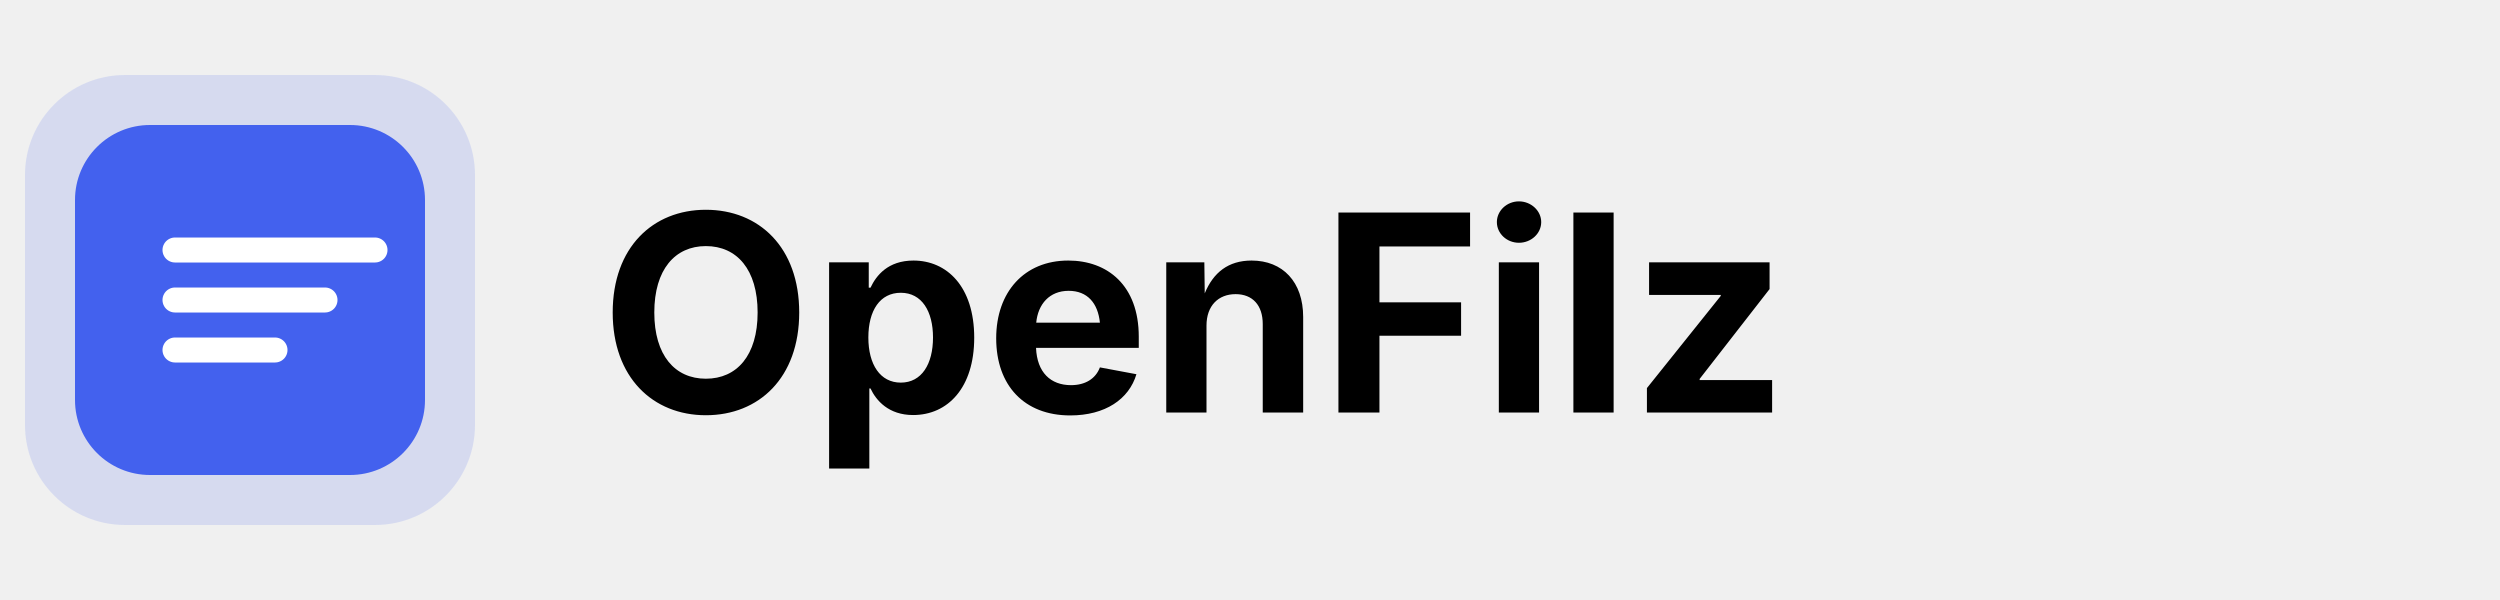
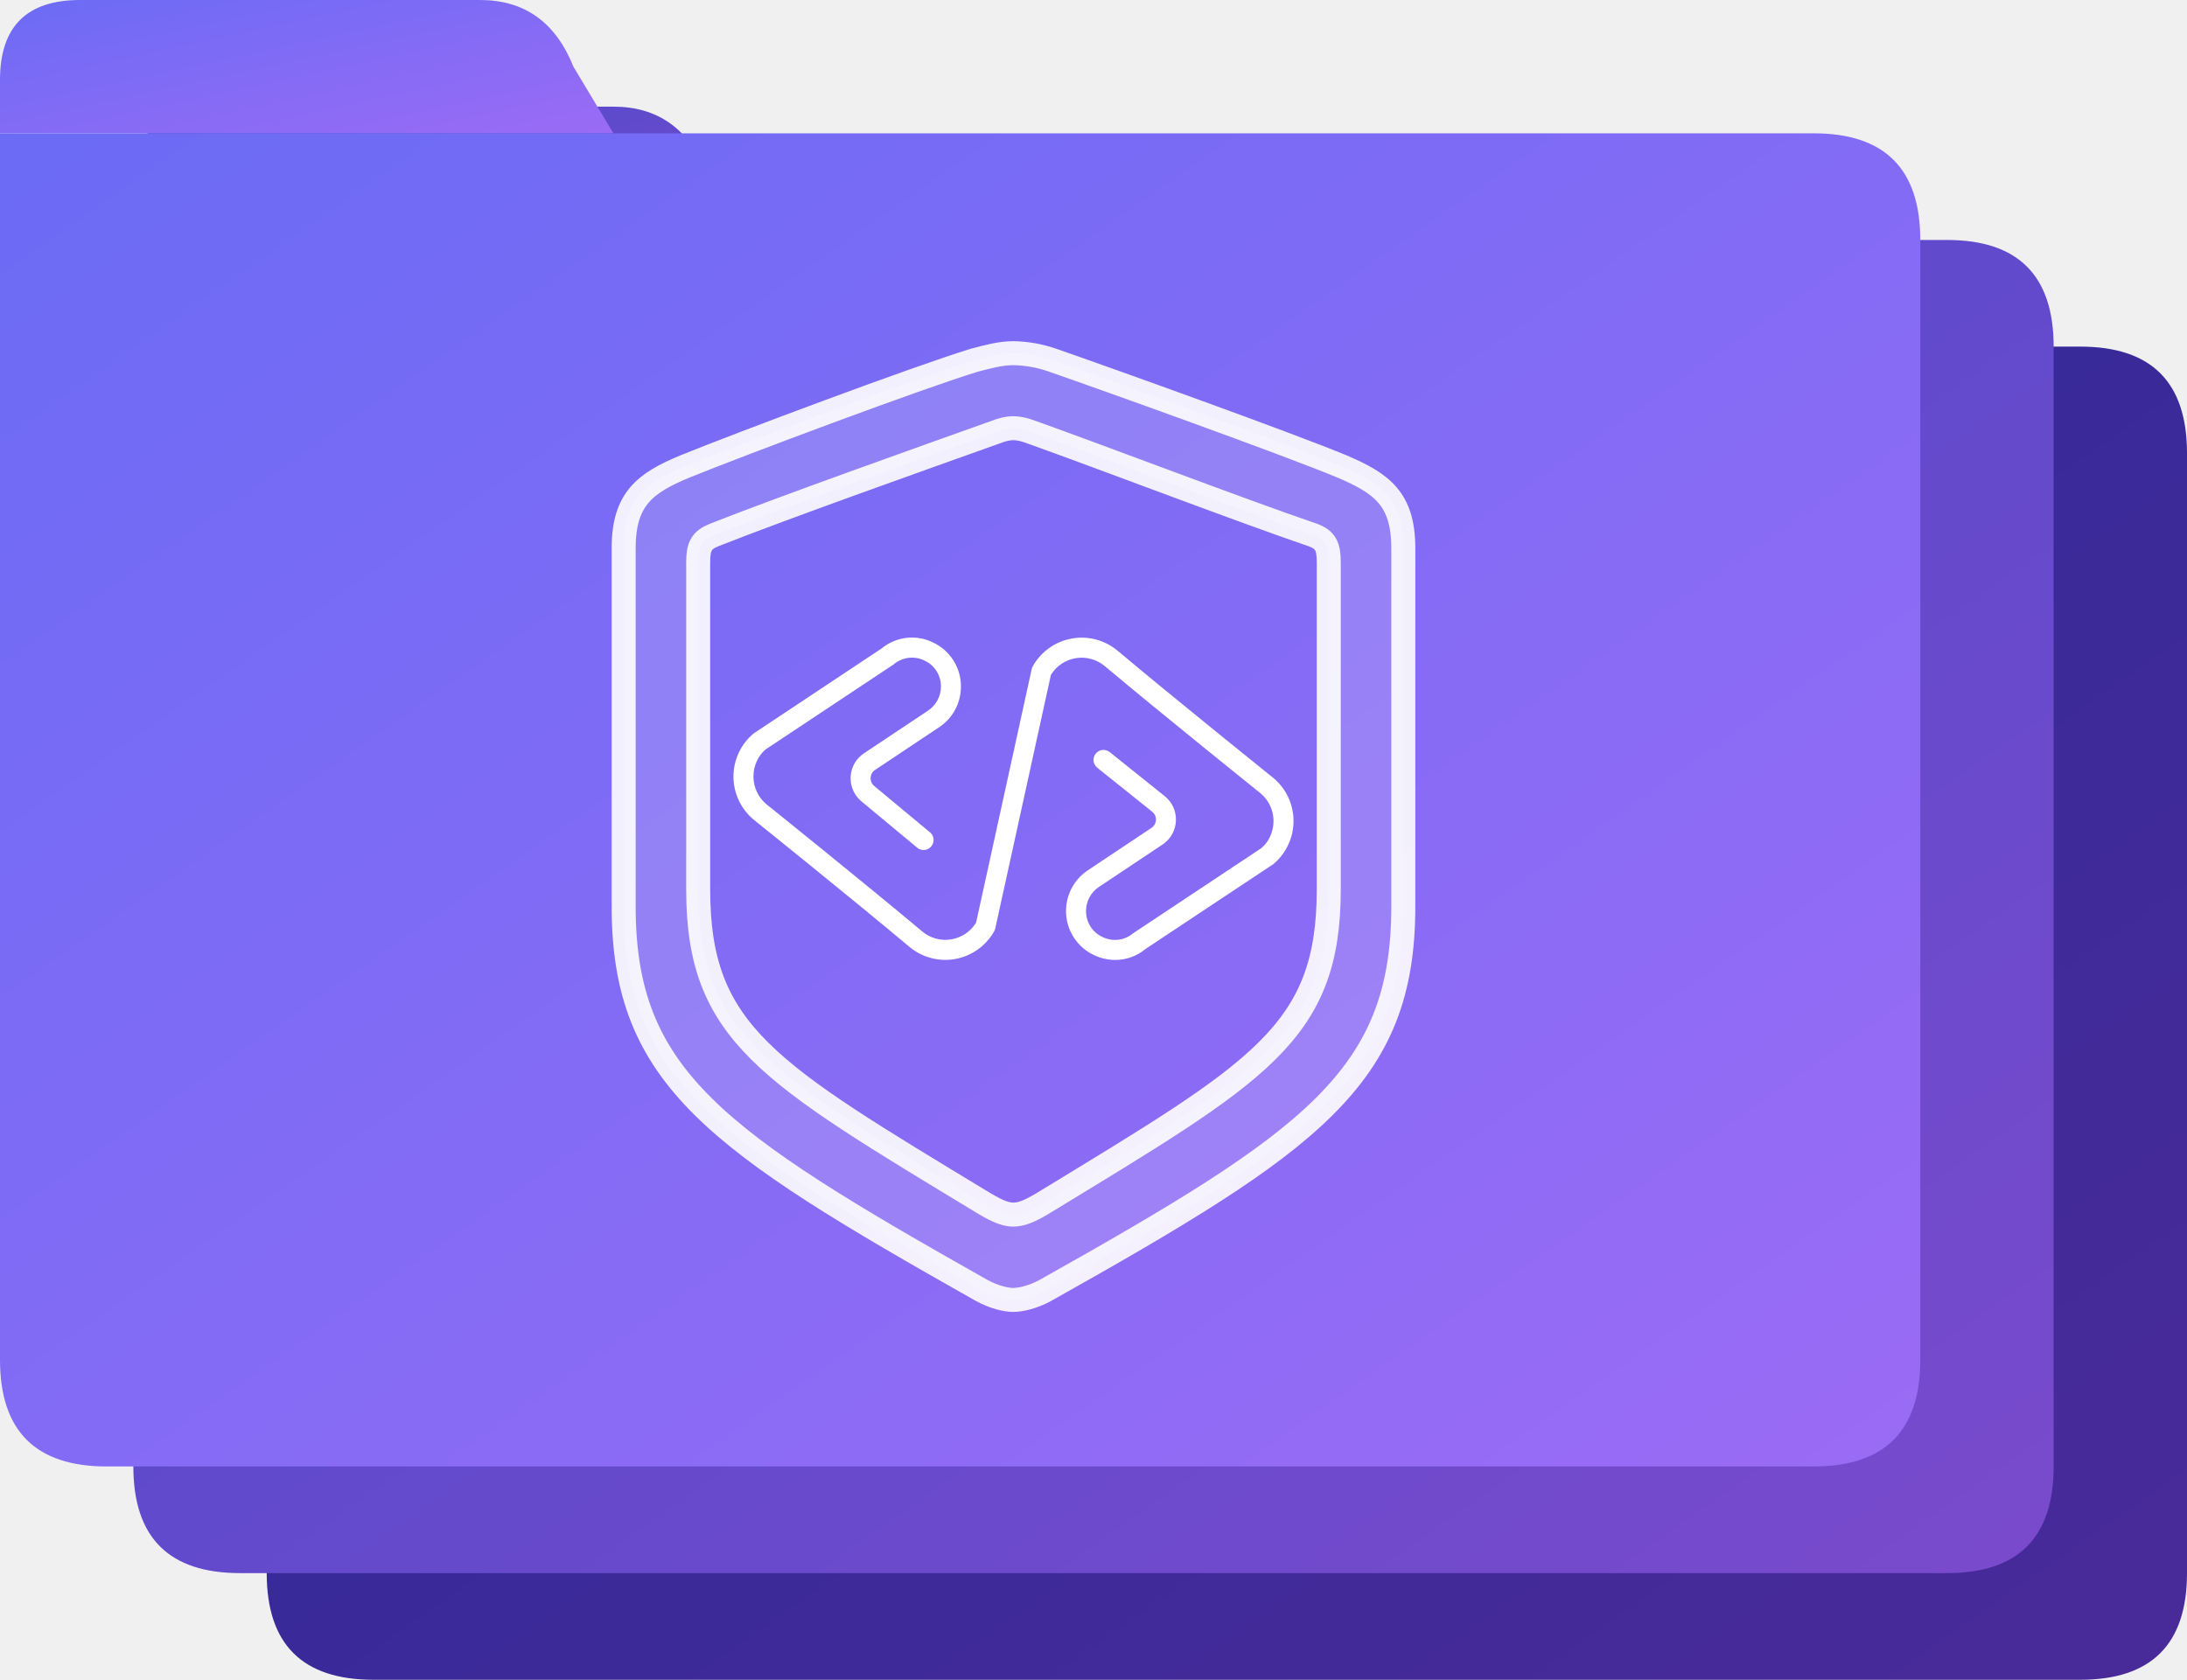
- <svg xmlns="http://www.w3.org/2000/svg" viewBox="0 0 200 48" fill="none">
-   <rect x="2" y="6" width="36" height="36" rx="8" fill="#4361ee" opacity="0.15" />
-   <rect x="6" y="10" width="28" height="28" rx="6" fill="#4361ee" />
-   <path d="M14 20h16M14 24h12M14 28h8" stroke="#fff" stroke-width="2" stroke-linecap="round" />
-   <text x="48" y="33" font-family="system-ui, -apple-system, sans-serif" font-size="22" font-weight="700" fill="currentColor">
-     OpenFilz
-   </text>
+ <svg xmlns="http://www.w3.org/2000/svg" viewBox="8 17 82 63">
+   <defs>
+     <linearGradient id="c" x1="0%" y1="0%" x2="100%" y2="100%">
+       <stop offset="0%" stop-color="#6b6bf5" />
+       <stop offset="100%" stop-color="#9b6bf5" />
+     </linearGradient>
+     <linearGradient id="b" x1="0%" y1="0%" x2="100%" y2="100%">
+       <stop offset="0%" stop-color="#4a4acc" />
+       <stop offset="100%" stop-color="#7a4acc" />
+     </linearGradient>
+     <linearGradient id="a" x1="0%" y1="0%" x2="100%" y2="100%">
+       <stop offset="0%" stop-color="#2a2a99" />
+       <stop offset="100%" stop-color="#4a2a99" />
+     </linearGradient>
+   </defs>
+   <g transform="translate(10 8)" fill="url(#a)">
+     <path d="M8 22v-2q0-3 3-3h15q2.5 0 3.5 2.5L31 22Z" />
+     <path d="M8 22h68q4 0 4 4v42q0 4-4 4H12q-4 0-4-4Z" />
+   </g>
+   <g transform="translate(5 4)" fill="url(#b)">
+     <path d="M8 22v-2q0-3 3-3h15q2.5 0 3.5 2.5L31 22Z" />
+     <path d="M8 22h68q4 0 4 4v42q0 4-4 4H12q-4 0-4-4Z" />
+   </g>
+   <path d="M8 22v-2q0-3 3-3h15q2.5 0 3.5 2.5L31 22Z" fill="url(#c)" />
+   <path d="M8 22h68q4 0 4 4v42q0 4-4 4H12q-4 0-4-4Z" fill="url(#c)" />
+   <path d="M45.991 65.754c.281 0 .739-.105 1.196-.352 9.984-5.607 13.429-7.98 13.429-14.396V37.558c0-1.845-.808-2.425-2.285-3.058-2.074-.861-8.789-3.27-10.863-3.99a4.7 4.7 0 0 0-1.477-.264c-.492 0-.984.141-1.459.264-2.074.632-8.789 3.146-10.863 3.99-1.477.615-2.285 1.213-2.285 3.058v13.448c0 6.415 3.463 8.771 13.43 14.396.457.246.896.352 1.177.352Zm0-3.2c-.263 0-.562-.105-1.09-.421-8.12-4.922-10.723-6.364-10.723-11.777V38.085c0-.598.124-.826.598-1.02 2.672-1.054 7.823-2.882 10.53-3.849q.395-.157.685-.157c.211 0 .422.052.704.157 2.707.968 7.804 2.918 10.529 3.85.474.175.597.421.597 1.02v12.269c0 5.414-2.619 6.838-10.722 11.777-.528.317-.827.422-1.108.422Z" fill="#fff" fill-opacity=".15" stroke="#fff" stroke-opacity=".9" stroke-width=".9" stroke-miterlimit="10" />
+   <path fill="#fff" d="M49.814 53.002a1.85 1.85 0 0 1-.789-.178 1.82 1.82 0 0 1-1.055-1.658c0-.614.305-1.184.816-1.524l2.389-1.593a.38.38 0 0 0 .167-.295.38.38 0 0 0-.14-.31l-2.061-1.65a.375.375 0 0 1 .469-.586l2.06 1.651c.284.228.437.566.42.928a1.12 1.12 0 0 1-.499.886l-2.389 1.593a1.08 1.08 0 0 0-.482.9c0 .43.233.797.623.98s.821.127 1.151-.149l4.801-3.188c.278-.234.455-.613.455-1.016s-.177-.782-.487-1.04c-.032-.026-3.75-3.014-5.84-4.77a1.35 1.35 0 0 0-2.02.33l-2.086 9.51a.4.4 0 0 1-.04.103 2.1 2.1 0 0 1-3.184.582c-2.081-1.751-5.794-4.734-5.831-4.764a2.104 2.104 0 0 1-.005-3.236l4.801-3.19a1.79 1.79 0 0 1 1.916-.227 1.82 1.82 0 0 1 1.056 1.66c0 .613-.305 1.183-.816 1.523l-2.404 1.603a.374.374 0 0 0-.032.601l2.086 1.734a.375.375 0 1 1-.479.577l-2.086-1.734a1.12 1.12 0 0 1-.405-.924c.019-.36.201-.678.5-.878l2.404-1.602c.301-.202.482-.538.482-.9a1.06 1.06 0 0 0-.623-.98 1.06 1.06 0 0 0-1.151.148l-4.801 3.189c-.278.233-.455.613-.455 1.015s.177.783.487 1.04c.032.026 3.75 3.014 5.84 4.77.308.26.713.367 1.108.295a1.35 1.35 0 0 0 .913-.624l2.085-9.51a.4.4 0 0 1 .04-.104 2.1 2.1 0 0 1 3.184-.582c2.081 1.751 5.794 4.734 5.831 4.764a2.105 2.105 0 0 1 .005 3.237l-4.801 3.188a1.75 1.75 0 0 1-1.127.405" />
</svg>
